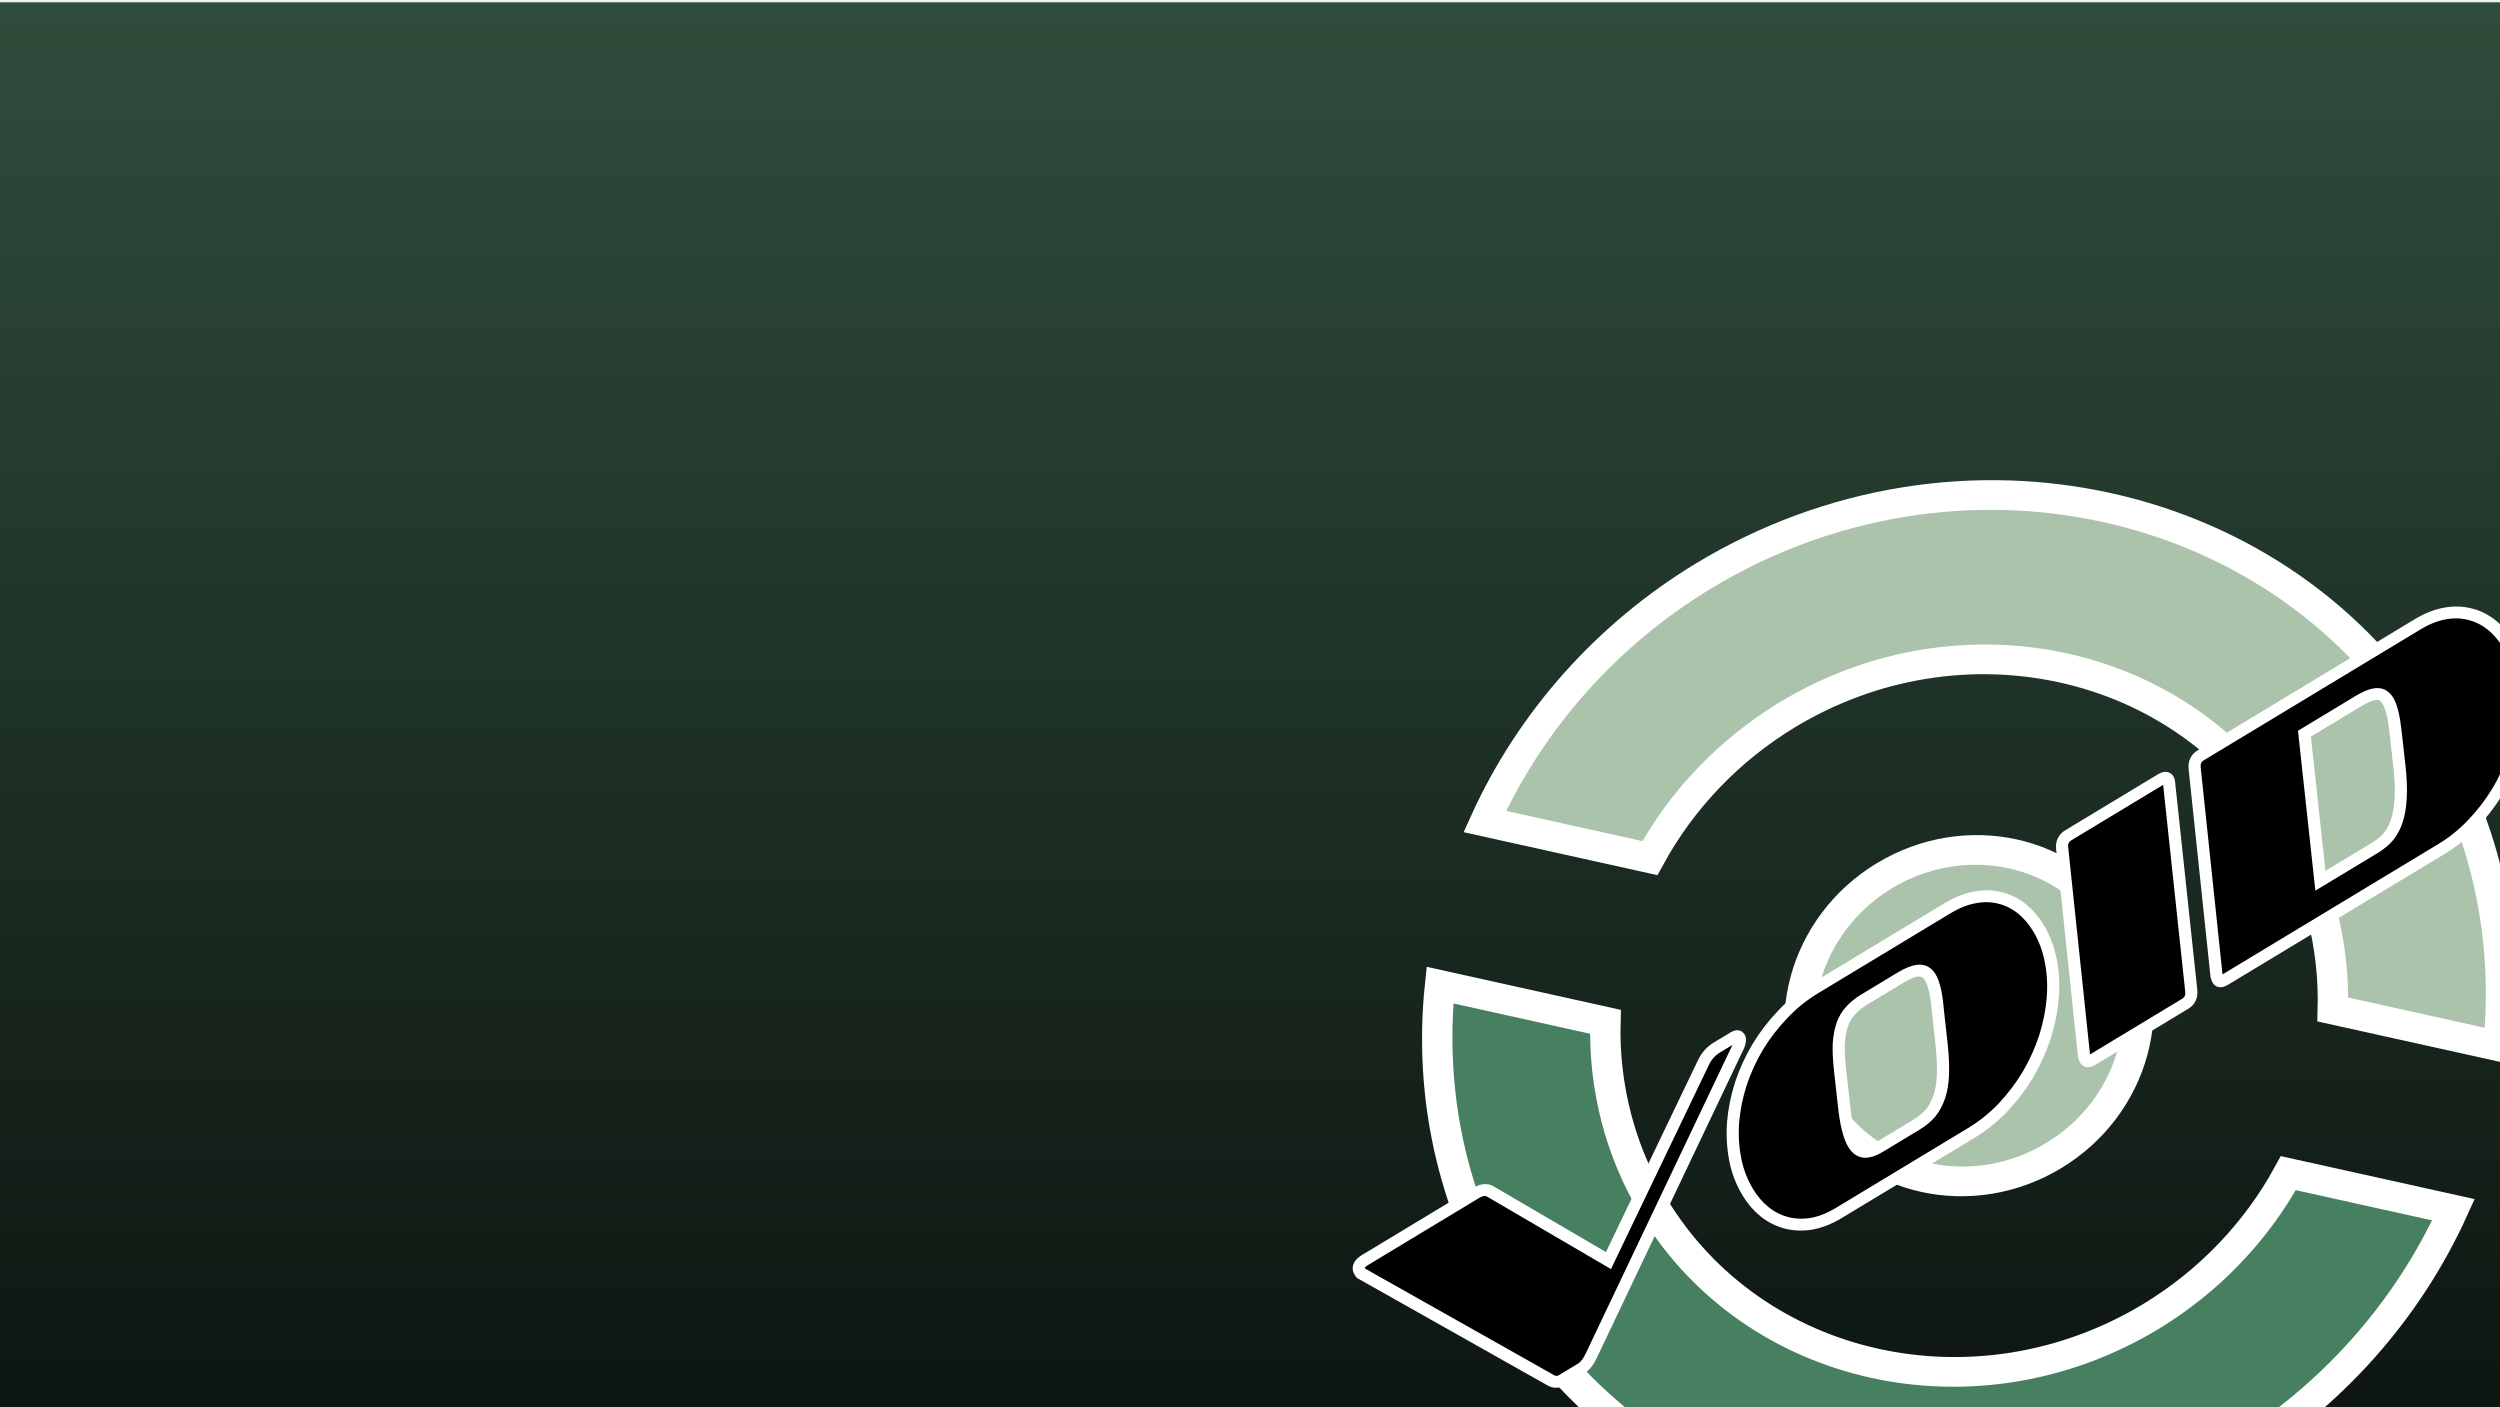
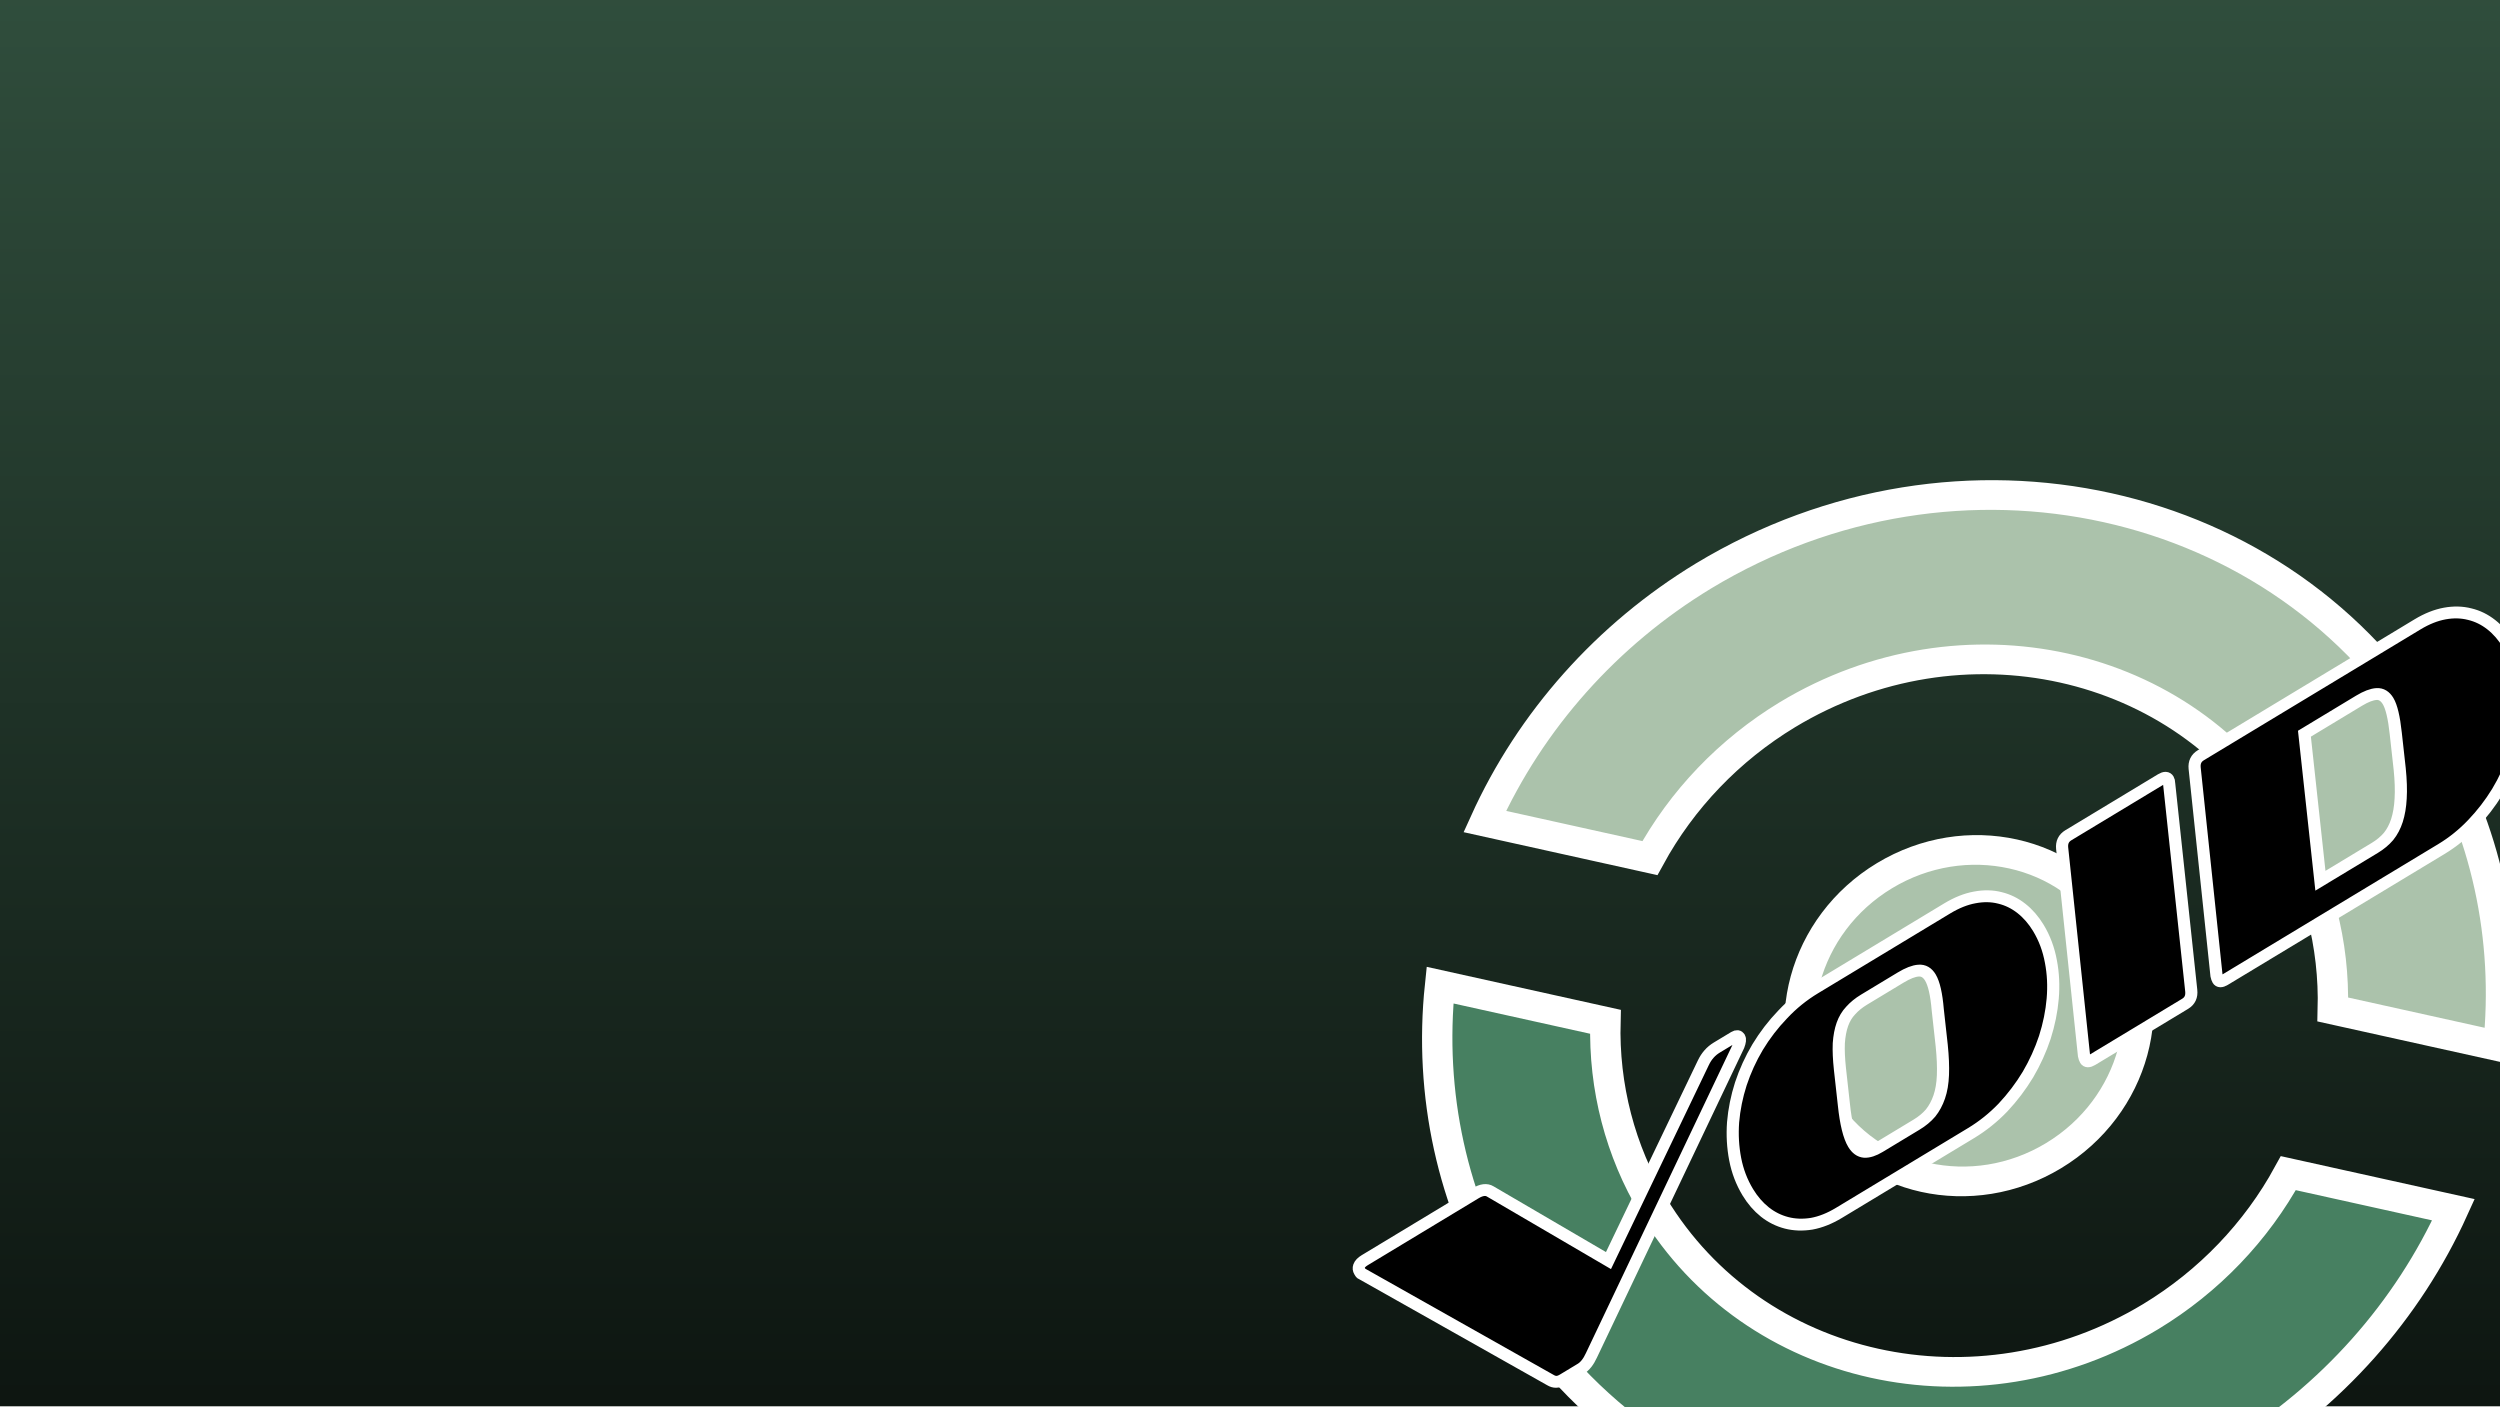
<svg xmlns="http://www.w3.org/2000/svg" xmlns:xlink="http://www.w3.org/1999/xlink" width="1920" height="1080" viewBox="0 0 1920 1080" version="1.1" id="svg1" xml:space="preserve">
  <defs id="defs1">
    <linearGradient id="linearGradient22">
      <stop style="stop-color:#3d634d;stop-opacity:1;" offset="0" id="stop22" />
      <stop style="stop-color:#000000;stop-opacity:1;" offset="1" id="stop23" />
    </linearGradient>
    <rect x="443.333" y="827.449" width="592.178" height="78.424" id="rect22" />
-     <linearGradient xlink:href="#linearGradient22" id="linearGradient23" x1="960" y1="-418.242" x2="960" y2="1501.758" gradientUnits="userSpaceOnUse" />
+     <linearGradient xlink:href="#linearGradient22" id="linearGradient23" x1="960" y1="-418.242" x2="960" y2="1501.758" gradientUnits="userSpaceOnUse" gradientTransform="translate(0,-1.758242)" />
  </defs>
-   <rect style="fill:url(#linearGradient23);fill-opacity:1" id="rect1" width="1920" height="1080" x="0" y="1.758" />
+   <rect style="fill:url(#linearGradient23);fill-opacity:1" id="rect1" width="1920" height="1080" x="0" y="0" />
  <g id="g20" transform="matrix(3.366731,-2.033271,1.938011,3.208998,877.3347,702.5982)" style="display:inline;stroke:none;stroke-width:2;stroke-dasharray:none;stroke-opacity:1">
    <g id="g15" style="stroke:#ffffff;stroke-width:6;stroke-dasharray:none;stroke-opacity:1">
      <path d="M 128.017,0 C 105.985,0.047 84.523,7.007 66.658,19.9 l 23.903,23.903 c 11.277,-6.899 24.236,-10.56 37.456,-10.582 39.772,-7.9e-5 72.014,32.242 72.014,72.014 -0.032,13.215 -3.7,26.167 -10.602,37.437 l 23.948,23.948 c 12.889,-17.876 19.84,-39.347 19.874,-61.385 C 233.252,47.115 186.136,0 128.017,0 Z" fill="#abc2ab" id="path14" style="stroke:#ffffff;stroke-width:6;stroke-dasharray:none;stroke-opacity:1" />
      <path d="m 189.376,190.57 -23.903,-23.903 c -11.277,6.899 -24.236,10.56 -37.456,10.582 -39.772,8e-5 -72.014,-32.242 -72.014,-72.014 0.032,-13.215 3.7,-26.167 10.602,-37.437 L 42.656,43.85 C 29.767,61.726 22.816,83.197 22.782,105.235 c 0,58.12 47.115,105.235 105.235,105.235 22.032,-0.047 43.493,-7.007 61.359,-19.9 z" fill="#478061" id="path15" style="stroke:#ffffff;stroke-width:6;stroke-dasharray:none;stroke-opacity:1" />
      <circle fill="#abc2ab" cx="128" cy="105.235" r="33.503" id="circle15" style="stroke:#ffffff;stroke-width:6;stroke-dasharray:none;stroke-opacity:1" />
    </g>
    <g id="g19" style="stroke:#ffffff;stroke-width:2.4;stroke-dasharray:none;stroke-opacity:1">
      <path d="m 30.592,124.81 c -1.148,0.82 -2.193,1.23 -3.135,1.23 h -4.057 c -0.574,0 -1.025,-0.102 -1.352,-0.307 -0.328,-0.205 -0.594,-0.512 -0.799,-0.922 L 0.468,86.203 C 0.386,86.121 0.345,86.019 0.345,85.896 v -0.369 c 0,-0.41 0.143,-0.738 0.43,-0.984 C 1.104,84.256 1.616,84.113 2.313,84.113 H 27.58 c 1.352,0 2.234,0.41 2.643,1.23 L 43.01,109.995 78.851,85.342 c 1.189,-0.82 2.439,-1.23 3.75,-1.23 h 3.996 c 0.533,0 0.799,0.225 0.799,0.676 0,0.369 -0.328,0.82 -0.984,1.352 z" fill="#000000" id="path16" style="stroke:#ffffff;stroke-width:2.4;stroke-dasharray:none;stroke-opacity:1" />
      <path d="m 86.353,126.04 c -2.131,0 -4.016,-0.328 -5.656,-0.984 -1.639,-0.697 -3.012,-1.639 -4.119,-2.828 -1.107,-1.189 -1.947,-2.582 -2.521,-4.18 -0.574,-1.639 -0.861,-3.402 -0.861,-5.287 0,-2.418 0.41,-4.795 1.23,-7.131 0.82,-2.336 1.947,-4.57 3.381,-6.701 1.475,-2.131 3.197,-4.098 5.164,-5.902 2.008,-1.803 4.18,-3.361 6.517,-4.672 2.377,-1.311 4.877,-2.336 7.5,-3.074 2.623,-0.779 5.307,-1.168 8.053,-1.168 h 30.123 c 2.172,0 4.078,0.328 5.717,0.984 1.68,0.656 3.074,1.578 4.18,2.766 1.107,1.148 1.947,2.521 2.521,4.119 0.574,1.598 0.861,3.34 0.861,5.226 0,2.418 -0.43,4.816 -1.291,7.193 -0.82,2.336 -1.967,4.57 -3.443,6.701 -1.475,2.131 -3.217,4.119 -5.226,5.963 -2.008,1.803 -4.201,3.381 -6.578,4.734 -2.377,1.312 -4.877,2.357 -7.5,3.135 -2.623,0.738 -5.266,1.107 -7.93,1.107 z m 37.009,-25.144 c 1.352,-2.869 2.029,-5.021 2.029,-6.455 0,-1.189 -0.43,-2.008 -1.291,-2.459 -0.82,-0.451 -2.049,-0.676 -3.689,-0.676 h -8.361 c -1.189,0 -2.295,0.164 -3.32,0.492 -0.984,0.287 -1.906,0.799 -2.766,1.537 -0.861,0.738 -1.701,1.721 -2.521,2.951 -0.779,1.23 -1.578,2.766 -2.398,4.611 l -2.951,6.701 c -1.557,3.484 -2.336,6.107 -2.336,7.869 0,1.189 0.348,2.049 1.045,2.582 0.697,0.492 1.701,0.738 3.012,0.738 h 8.422 c 1.271,0 2.439,-0.184 3.504,-0.553 1.066,-0.41 2.09,-1.045 3.074,-1.906 0.984,-0.861 1.926,-2.008 2.828,-3.443 0.902,-1.434 1.824,-3.197 2.766,-5.287 z" fill="#000000" id="path17" style="stroke:#ffffff;stroke-width:2.4;stroke-dasharray:none;stroke-opacity:1" />
      <path d="m 144.123,126.04 c -0.738,0 -1.107,-0.246 -1.107,-0.738 0,-0.246 0.061,-0.553 0.184,-0.922 l 17.275,-38.669 c 0.492,-1.066 1.271,-1.598 2.336,-1.598 h 21.148 c 0.779,0 1.168,0.266 1.168,0.799 0,0.246 -0.082,0.512 -0.246,0.799 L 167.668,124.38 c -0.492,1.107 -1.271,1.66 -2.336,1.66 z" fill="#000000" id="path18" style="stroke:#ffffff;stroke-width:2.4;stroke-dasharray:none;stroke-opacity:1" />
      <path d="m 174.349,126.04 c -0.738,0 -1.107,-0.246 -1.107,-0.738 0,-0.246 0.061,-0.553 0.184,-0.922 l 17.275,-38.669 c 0.492,-1.066 1.271,-1.598 2.336,-1.598 h 49.427 c 2.131,0 4.016,0.328 5.656,0.984 1.639,0.656 3.012,1.578 4.119,2.766 1.107,1.148 1.947,2.521 2.521,4.119 0.574,1.598 0.861,3.34 0.861,5.226 0,2.5 -0.43,4.959 -1.291,7.377 -0.861,2.377 -2.049,4.631 -3.566,6.762 -1.475,2.131 -3.238,4.098 -5.287,5.902 -2.008,1.803 -4.201,3.361 -6.578,4.672 -2.336,1.271 -4.795,2.275 -7.377,3.012 -2.582,0.738 -5.164,1.107 -7.746,1.107 z m 53.485,-25.144 c 1.312,-2.951 1.967,-5.103 1.967,-6.455 0,-1.189 -0.41,-2.008 -1.23,-2.459 -0.82,-0.451 -2.008,-0.676 -3.566,-0.676 h -12.48 l -12.172,27.48 h 12.418 c 1.23,0 2.377,-0.184 3.443,-0.553 1.066,-0.41 2.07,-1.045 3.012,-1.906 0.984,-0.902 1.926,-2.049 2.828,-3.443 0.943,-1.434 1.885,-3.197 2.828,-5.287 z" fill="#000000" id="path19" style="display:inline;stroke:#ffffff;stroke-width:2.4;stroke-dasharray:none;stroke-opacity:1" />
    </g>
  </g>
</svg>
